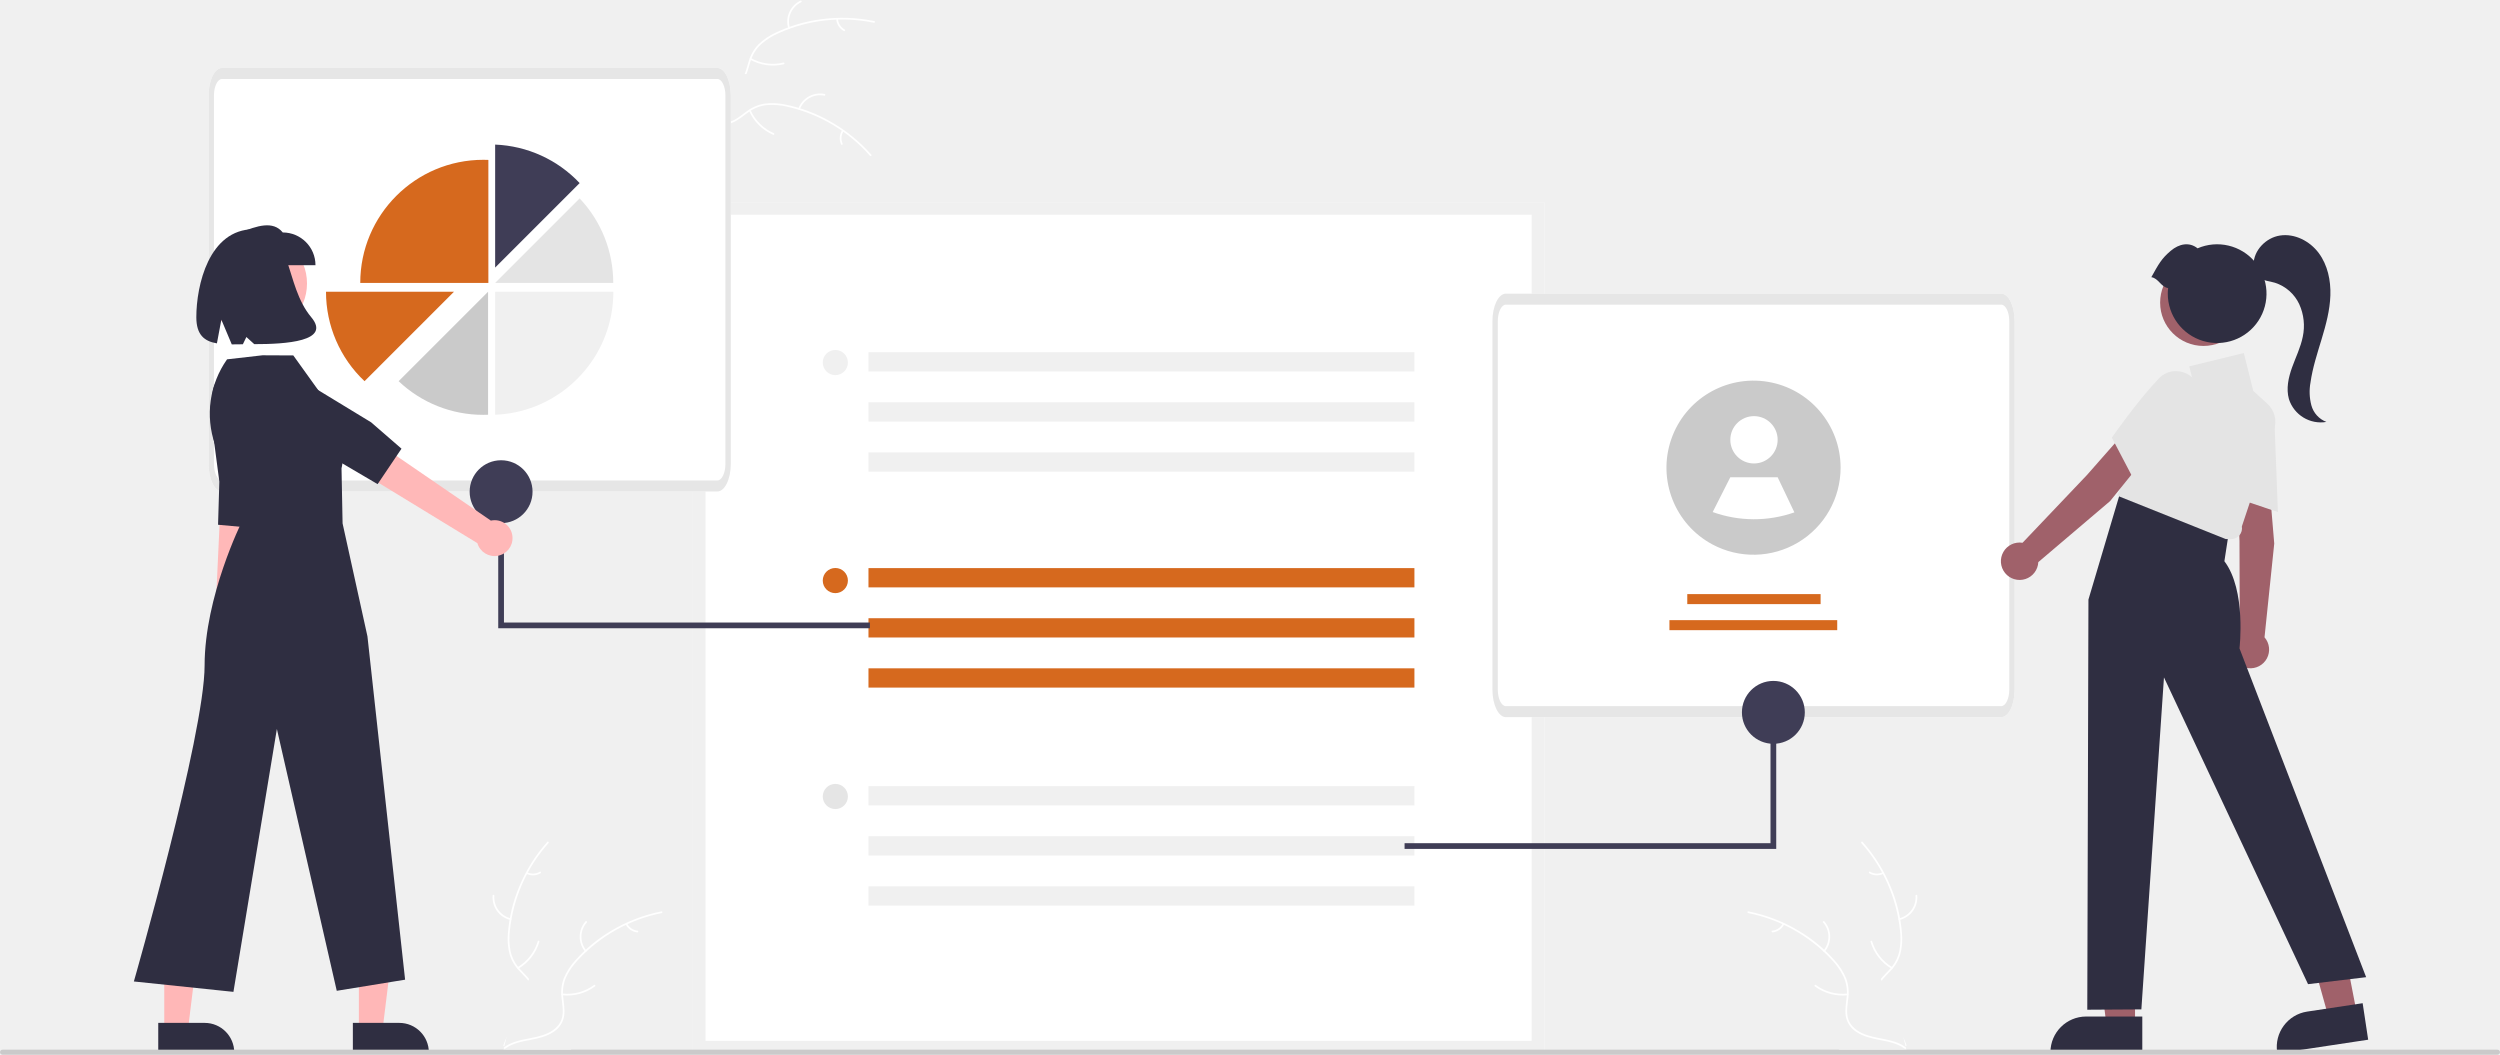
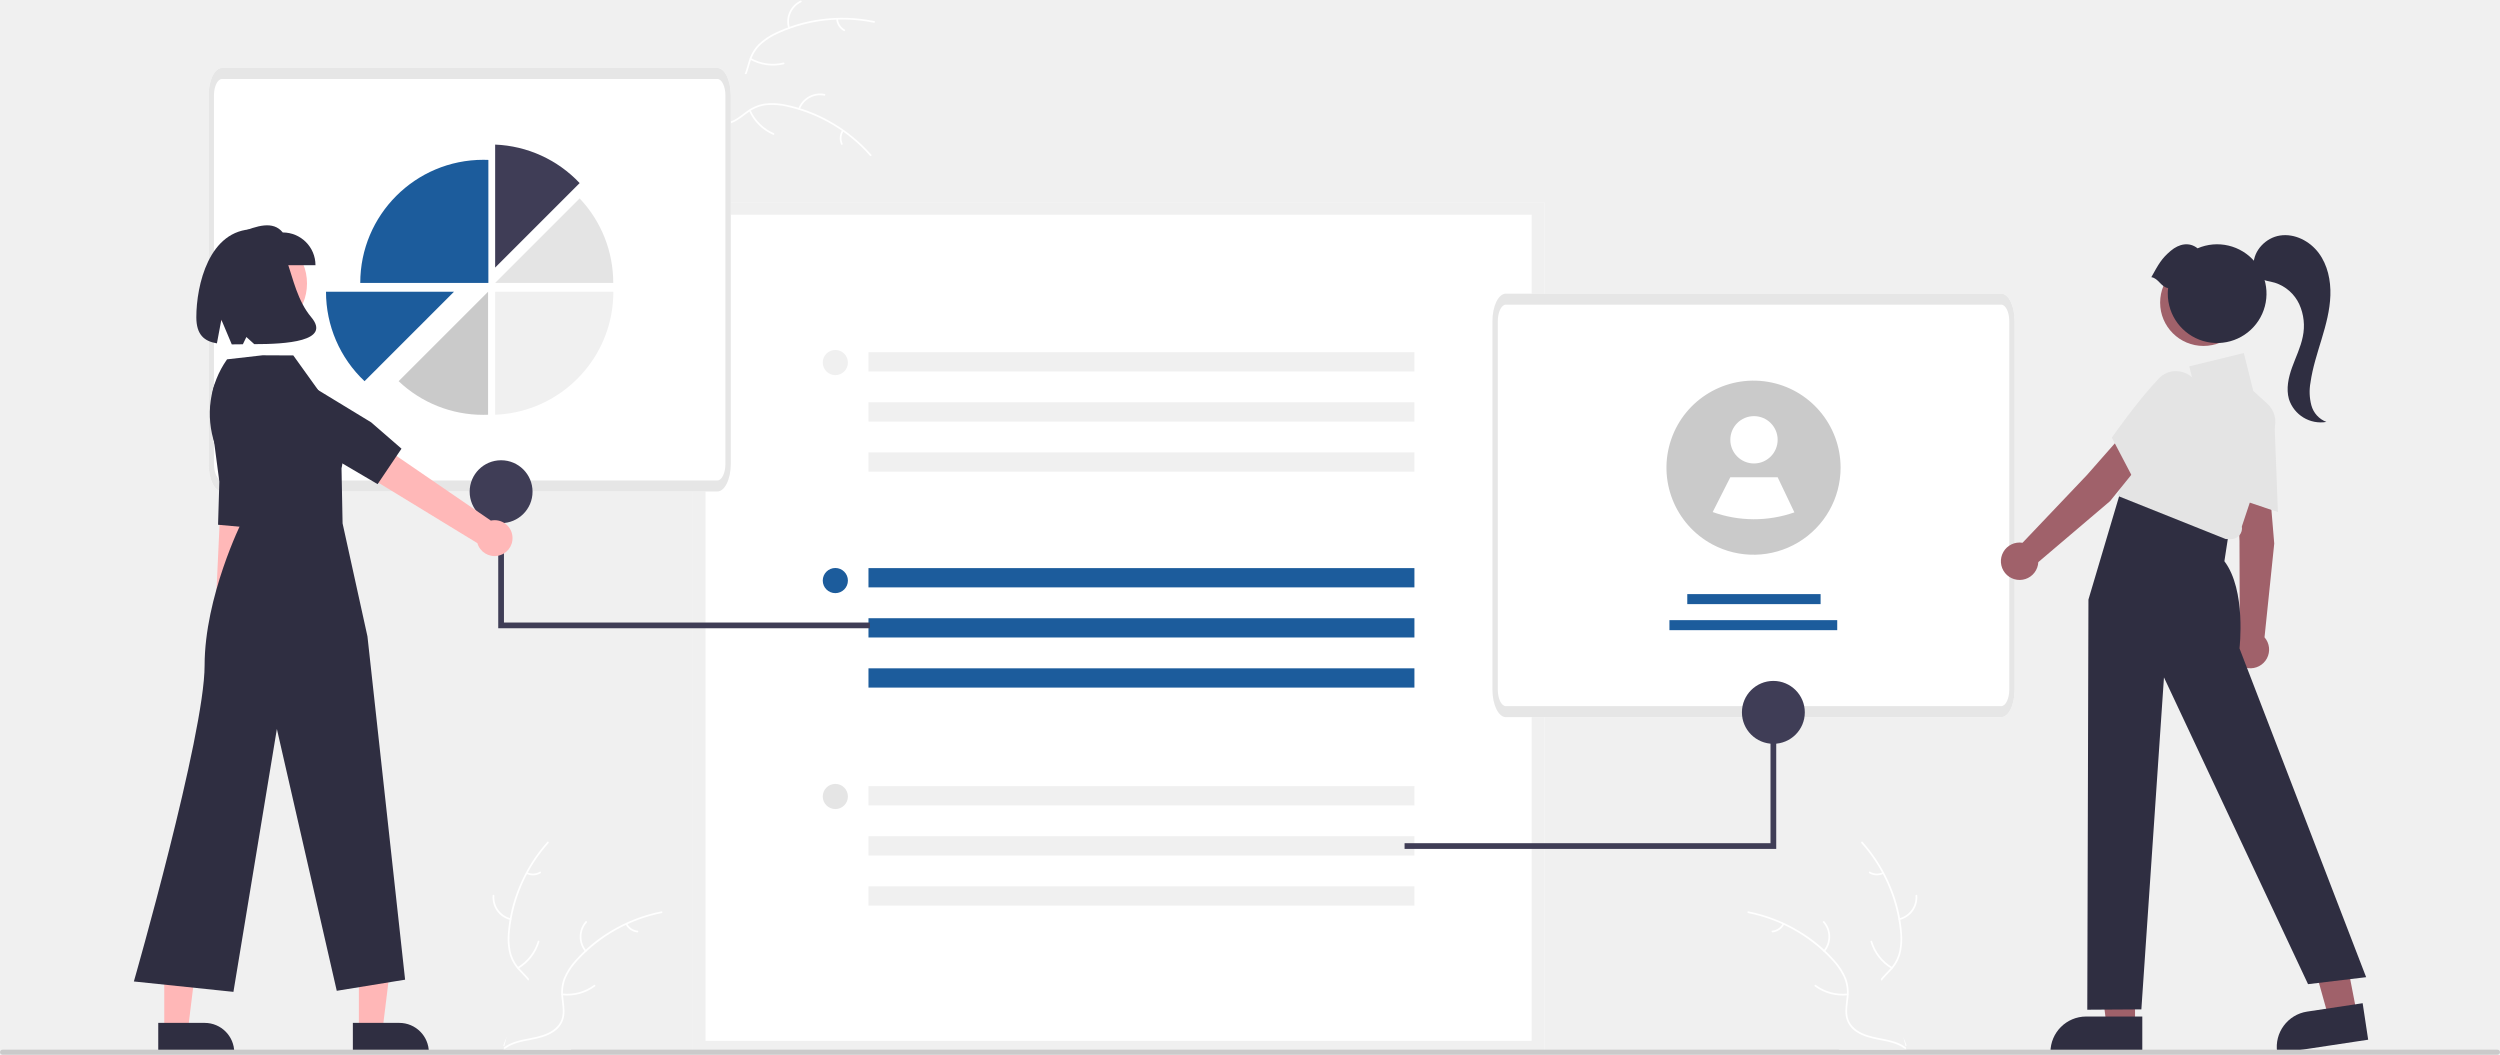
<svg xmlns="http://www.w3.org/2000/svg" data-name="Layer 1" width="997" height="420.619" viewBox="0 0 997 420.619">
  <path d="M405.689,243.604c14.478-6.132,32.627-5.457,44.472,4.882a72.442,72.442,0,0,0-43.053,24.903c-4.209,5.076-8.363,11.16-14.836,12.418-4.028.783-8.235-.565-11.674-2.804-3.438-2.239-6.237-5.312-8.995-8.35l-.96-.356C379.902,261.588,391.211,249.735,405.689,243.604Z" transform="translate(-101.5 -239.6907)" fill="#f0f0f0" />
  <path d="M449.98,248.761a61.918,61.918,0,0,0-37.872,4.121,26.664,26.664,0,0,0-7.075,4.442,15.293,15.293,0,0,0-4.236,6.844c-.772,2.427-1.281,4.999-2.63,7.196a9.364,9.364,0,0,1-6.388,4.223c-3.231.618-6.491.037-9.66-.641-3.518-.753-7.16-1.591-10.736-.708-.433.107-.574-.572-.141-.678,6.222-1.536,12.239,1.885,18.465,1.577,2.905-.144,5.784-1.164,7.524-3.611,1.521-2.139,2.048-4.791,2.809-7.255a16.319,16.319,0,0,1,3.893-6.846,24.65,24.65,0,0,1,6.878-4.698,60.072,60.072,0,0,1,17.999-5.341,63.016,63.016,0,0,1,21.392.718c.436.09.212.747-.22.657Z" transform="translate(-101.5 -239.6907)" fill="#fff" />
  <path d="M415.831,250.944a9.29,9.29,0,0,1,4.884-10.993c.402-.192.72.424.317.617a8.602,8.602,0,0,0-4.522,10.235c.128.427-.551.566-.678.141Z" transform="translate(-101.5 -239.6907)" fill="#fff" />
  <path d="M401.026,262.886a17.905,17.905,0,0,0,12.93,1.759c.434-.105.574.573.141.678a18.624,18.624,0,0,1-13.451-1.858c-.39-.219-.008-.797.38-.58Z" transform="translate(-101.5 -239.6907)" fill="#fff" />
  <path d="M435.681,247.289a5.258,5.258,0,0,0,2.714,4.187c.392.213.01.792-.38.58a5.893,5.893,0,0,1-3.012-4.625.358.358,0,0,1,.269-.41.348.348,0,0,1,.41.269Z" transform="translate(-101.5 -239.6907)" fill="#fff" />
  <path d="M448.744,301.702c-.249-.126-.497-.253-.751-.376a69.251,69.251,0,0,0-10.417-4.204c-.275-.091-.556-.179-.833-.261a73.005,73.005,0,0,0-26.726-2.859,70.898,70.898,0,0,0-10.642,1.669c-4.833,1.14-9.984,2.761-14.77,2.252a12.161,12.161,0,0,1-1.487-.235l-12.833-22.19c-.004-.065-.013-.127-.017-.193l-.553-.863c.178-.055.363-.109.54-.164.103-.032.209-.06.311-.092.069-.02.139-.04.201-.062.023-.007.046-.013.064-.017.062-.022.121-.036.178-.055q1.553-.452,3.117-.884c.005-.003.005-.003.013-.001a104.245,104.245,0,0,1,24.329-3.936c.246-.007.497-.017.749-.014a67.652,67.652,0,0,1,11.021.646,59.809,59.809,0,0,1,5.938,1.167,49.734,49.734,0,0,1,14.301,6.106c8.805,5.529,15.744,13.812,18.096,23.802C448.632,301.192,448.689,301.443,448.744,301.702Z" transform="translate(-101.5 -239.6907)" fill="#f0f0f0" />
  <path d="M448.434,301.815a61.918,61.918,0,0,0-32.72-19.511,26.664,26.664,0,0,0-8.324-.713,15.293,15.293,0,0,0-7.503,2.914c-2.078,1.473-4.033,3.22-6.432,4.162a9.364,9.364,0,0,1-7.643-.474c-2.952-1.452-5.206-3.878-7.327-6.328-2.356-2.719-4.759-5.581-8.146-7.029-.41-.175-.114-.802.296-.627,5.893,2.519,8.637,8.874,13.794,12.376,2.406,1.634,5.319,2.553,8.181,1.647,2.503-.792,4.52-2.592,6.611-4.101a16.319,16.319,0,0,1,7.23-3.123,24.65,24.65,0,0,1,8.321.39,60.072,60.072,0,0,1,17.587,6.572,63.016,63.016,0,0,1,16.648,13.453c.293.334-.28.724-.572.392Z" transform="translate(-101.5 -239.6907)" fill="#fff" />
  <path d="M419.854,282.998a9.29,9.29,0,0,1,10.518-5.837c.437.089.319.772-.118.683a8.602,8.602,0,0,0-9.773,5.45c-.155.418-.781.12-.627-.296Z" transform="translate(-101.5 -239.6907)" fill="#fff" />
  <path d="M400.843,283.619a17.905,17.905,0,0,0,9.265,9.189c.41.177.114.803-.296.627a18.624,18.624,0,0,1-9.621-9.582c-.18-.409.474-.641.652-.234Z" transform="translate(-101.5 -239.6907)" fill="#fff" />
  <path d="M437.904,292.03a5.258,5.258,0,0,0-.354,4.977c.185.407-.469.638-.652.234a5.893,5.893,0,0,1,.38-5.507.358.358,0,0,1,.461-.166.348.348,0,0,1,.166.461Z" transform="translate(-101.5 -239.6907)" fill="#fff" />
  <polygon points="851.45 409.096 840.089 409.096 834.684 365.272 851.452 365.273 851.45 409.096" fill="#a0616a" />
  <path d="M955.848,659.8l-36.635-.001v-.463a14.26,14.26,0,0,1,14.259-14.259h.001l22.375.001Z" transform="translate(-101.5 -239.6907)" fill="#2f2e41" />
  <polygon points="939.916 404.178 928.682 405.876 916.787 363.353 931.514 360.847 939.916 404.178" fill="#a0616a" />
  <path d="M1045.927,654.325l-36.223,5.475-.069-.458a14.26,14.26,0,0,1,11.967-16.23l.001-0,22.124-3.344Z" transform="translate(-101.5 -239.6907)" fill="#2f2e41" />
  <path d="M717.34,659.8H377.849v-339.491H717.34Z" transform="translate(-101.5 -239.6907)" fill="#fff" />
  <path d="M717.34,659.8H377.849v-339.491H717.34Zm-334.475-5.016H712.324V325.325H382.865Z" transform="translate(-101.5 -239.6907)" fill="#f0f0f0" />
-   <rect x="346.347" y="226.561" width="217.726" height="7.686" fill="#d6691e" />
-   <rect x="346.347" y="246.545" width="217.726" height="7.686" fill="#d6691e" />
-   <rect x="346.347" y="266.528" width="217.726" height="7.686" fill="#d6691e" />
-   <circle cx="333.131" cy="231.53" r="5.016" fill="#d6691e" />
+   <rect x="346.347" y="226.561" width="217.726" height="7.686" fill="#1c5c9c" />
+   <rect x="346.347" y="246.545" width="217.726" height="7.686" fill="#1c5c9c" />
+   <rect x="346.347" y="266.528" width="217.726" height="7.686" fill="#1c5c9c" />
+   <circle cx="333.131" cy="231.53" r="5.016" fill="#1c5c9c" />
  <rect x="346.347" y="140.454" width="217.726" height="7.686" fill="#f0f0f0" />
  <rect x="346.347" y="160.437" width="217.726" height="7.686" fill="#f0f0f0" />
  <rect x="346.347" y="180.421" width="217.726" height="7.686" fill="#f0f0f0" />
  <circle cx="333.131" cy="144.587" r="5.016" fill="#f0f0f0" />
  <rect x="346.347" y="313.505" width="217.726" height="7.686" fill="#f0f0f0" />
  <rect x="346.347" y="333.488" width="217.726" height="7.686" fill="#f0f0f0" />
  <rect x="346.347" y="353.471" width="217.726" height="7.686" fill="#f0f0f0" />
  <circle cx="333.131" cy="317.638" r="5.016" fill="#e5e5e5" />
-   <path id="a663a212-5a7a-4ecb-8a2f-6fa6ae0edb66-78" data-name="Path 138" d="M899.578,525.691H702.044c-2.959-.008-5.358-4.913-5.362-10.97V367.766c0-6.056,2.402-10.96,5.362-10.97H899.578c2.959.008,5.358,4.913,5.362,10.97V514.719C904.936,520.775,902.533,525.683,899.578,525.691Z" transform="translate(-101.5 -239.6907)" fill="#fff" />
-   <path id="a98f1666-d830-4ea5-aaaf-8bede3f0142e-79" data-name="Path 138" d="M899.578,525.691H702.044c-2.959-.008-5.358-4.913-5.362-10.97V367.766c0-6.056,2.402-10.96,5.362-10.97H899.578c2.959.008,5.358,4.913,5.362,10.97V514.719C904.936,520.775,902.533,525.683,899.578,525.691ZM702.044,361.184c-1.776,0-3.215,2.949-3.218,6.582v146.953c0,3.633,1.441,6.579,3.218,6.582H899.578c1.776,0,3.215-2.948,3.218-6.582V367.766c0-3.633-1.441-6.579-3.218-6.582Z" transform="translate(-101.5 -239.6907)" fill="#e6e6e6" />
-   <rect x="672.885" y="236.928" width="53.171" height="3.996" fill="#d6691e" />
-   <rect x="665.77" y="247.313" width="66.916" height="3.996" fill="#d6691e" />
+   <path id="a663a212-5a7a-4ecb-8a2f-6fa6ae0edb66-38" data-name="Path 138" d="M899.578,525.691H702.044c-2.959-.008-5.358-4.913-5.362-10.97V367.766c0-6.056,2.402-10.96,5.362-10.97H899.578c2.959.008,5.358,4.913,5.362,10.97V514.719C904.936,520.775,902.533,525.683,899.578,525.691Z" transform="translate(-101.5 -239.6907)" fill="#fff" />
+   <path id="a98f1666-d830-4ea5-aaaf-8bede3f0142e-39" data-name="Path 138" d="M899.578,525.691H702.044c-2.959-.008-5.358-4.913-5.362-10.97V367.766c0-6.056,2.402-10.96,5.362-10.97H899.578c2.959.008,5.358,4.913,5.362,10.97V514.719C904.936,520.775,902.533,525.683,899.578,525.691ZM702.044,361.184c-1.776,0-3.215,2.949-3.218,6.582v146.953c0,3.633,1.441,6.579,3.218,6.582H899.578c1.776,0,3.215-2.948,3.218-6.582V367.766c0-3.633-1.441-6.579-3.218-6.582Z" transform="translate(-101.5 -239.6907)" fill="#e6e6e6" />
+   <rect x="672.885" y="236.928" width="53.171" height="3.996" fill="#1c5c9c" />
+   <rect x="665.77" y="247.313" width="66.916" height="3.996" fill="#1c5c9c" />
  <path d="M835.529,426.205a34.731,34.731,0,0,1-51.18,30.575l-.007-.007a34.72,34.72,0,1,1,51.187-30.569Z" transform="translate(-101.5 -239.6907)" fill="#cacaca" />
  <circle cx="699.488" cy="175.391" r="9.438" fill="#fff" />
  <path d="M817.103,444.021a48.645,48.645,0,0,1-32.577-.126l-.007-.005,7.031-13.879h18.876Z" transform="translate(-101.5 -239.6907)" fill="#fff" />
  <polygon points="560.144 338.547 708.36 338.547 708.36 273.559 706.079 273.559 706.079 336.266 560.144 336.266 560.144 338.547" fill="#3f3d56" />
  <circle cx="707.22" cy="284.089" r="12.541" fill="#3f3d56" />
-   <path id="afd00def-263c-4571-9f5d-7c41b30310dc-80" data-name="Path 138" d="M387.578,435.691H190.044c-2.959-.008-5.358-4.913-5.362-10.97V277.766c0-6.056,2.402-10.96,5.362-10.97H387.578c2.959.008,5.358,4.913,5.362,10.97V424.719C392.936,430.775,390.533,435.683,387.578,435.691Z" transform="translate(-101.5 -239.6907)" fill="#fff" />
-   <path id="e92130d0-80d8-429c-a3ca-73c1ffe05a6e-81" data-name="Path 138" d="M387.578,435.691H190.044c-2.959-.008-5.358-4.913-5.362-10.97V277.766c0-6.056,2.402-10.96,5.362-10.97H387.578c2.959.008,5.358,4.913,5.362,10.97V424.719C392.936,430.775,390.533,435.683,387.578,435.691ZM190.044,271.184c-1.776,0-3.215,2.949-3.218,6.582v146.953c0,3.633,1.441,6.579,3.218,6.582H387.578c1.776,0,3.215-2.948,3.218-6.582V277.766c0-3.633-1.441-6.579-3.218-6.582Z" transform="translate(-101.5 -239.6907)" fill="#e6e6e6" />
+   <path id="afd00def-263c-4571-9f5d-7c41b30310dc-40" data-name="Path 138" d="M387.578,435.691H190.044c-2.959-.008-5.358-4.913-5.362-10.97V277.766c0-6.056,2.402-10.96,5.362-10.97H387.578c2.959.008,5.358,4.913,5.362,10.97V424.719C392.936,430.775,390.533,435.683,387.578,435.691Z" transform="translate(-101.5 -239.6907)" fill="#fff" />
+   <path id="e92130d0-80d8-429c-a3ca-73c1ffe05a6e-41" data-name="Path 138" d="M387.578,435.691H190.044c-2.959-.008-5.358-4.913-5.362-10.97V277.766c0-6.056,2.402-10.96,5.362-10.97H387.578c2.959.008,5.358,4.913,5.362,10.97V424.719C392.936,430.775,390.533,435.683,387.578,435.691ZM190.044,271.184c-1.776,0-3.215,2.949-3.218,6.582v146.953c0,3.633,1.441,6.579,3.218,6.582H387.578c1.776,0,3.215-2.948,3.218-6.582V277.766c0-3.633-1.441-6.579-3.218-6.582Z" transform="translate(-101.5 -239.6907)" fill="#e6e6e6" />
  <path d="M332.664,312.705a48.949,48.949,0,0,0-33.701-15.35v49.051Z" transform="translate(-101.5 -239.6907)" fill="#3f3d56" />
  <path d="M332.664,318.813l-33.701,33.701h47.098A48.923,48.923,0,0,0,332.664,318.813Z" transform="translate(-101.5 -239.6907)" fill="#e4e4e4" />
  <path d="M346.111,356.038a49.226,49.226,0,0,1-.845,9.113c-.044.238-.09.473-.138.709a48.694,48.694,0,0,1-5.682,14.889c-.143.248-.291.495-.44.738v.002A49.246,49.246,0,0,1,329.148,393.152c-.192.168-.384.333-.578.495a48.88,48.88,0,0,1-29.608,11.441V356.038Z" transform="translate(-101.5 -239.6907)" fill="#f0f0f0" />
  <path d="M294.198,405.131c.652,0,1.3-.017,1.946-.042v-49.053l-35.673,35.673A48.924,48.924,0,0,0,294.198,405.131Z" transform="translate(-101.5 -239.6907)" fill="#cacaca" />
-   <path d="M294.265,303.419a49.094,49.094,0,0,0-49.094,49.094h51.091V303.463C295.599,303.437,294.934,303.419,294.265,303.419Z" transform="translate(-101.5 -239.6907)" fill="#d6691e" />
-   <path d="M282.552,356.038l-10.322,10.322-.338.338-.007.007-9.001,8.999-.342.342-9.725,9.725-.342.342v.002l-5.597,5.594a48.953,48.953,0,0,1-15.368-35.671Z" transform="translate(-101.5 -239.6907)" fill="#d6691e" />
+   <path d="M294.265,303.419a49.094,49.094,0,0,0-49.094,49.094h51.091V303.463C295.599,303.437,294.934,303.419,294.265,303.419Z" transform="translate(-101.5 -239.6907)" fill="#1c5c9c" />
+   <path d="M282.552,356.038l-10.322,10.322-.338.338-.007.007-9.001,8.999-.342.342-9.725,9.725-.342.342v.002l-5.597,5.594a48.953,48.953,0,0,1-15.368-35.671Z" transform="translate(-101.5 -239.6907)" fill="#1c5c9c" />
  <polygon points="346.913 250.547 198.698 250.547 198.698 185.559 200.978 185.559 200.978 248.266 346.913 248.266 346.913 250.547" fill="#3f3d56" />
  <circle cx="199.838" cy="196.089" r="12.541" fill="#3f3d56" />
  <path d="M1006.385,431.608l-12.615,3.305.839,20.453.104,37.238a7.463,7.463,0,1,0,9.877,1.241l3.877-37.374Z" transform="translate(-101.5 -239.6907)" fill="#a0616a" />
  <path d="M1009.915,443.906l-18.439-6.209-.043-.278c-.027-.175-2.732-17.639-2.699-29.62a9.18,9.18,0,0,1,3.06-7.099,9.628,9.628,0,0,1,10.422-1.676,10.298,10.298,0,0,1,6.366,9.158Z" transform="translate(-101.5 -239.6907)" fill="#e4e4e4" />
  <path d="M975.611,442.192l-28.203-7.3-13.037,43.907-.463,163.569,21.567-.135,9.015-132.389,57.458,122.329,23.168-2.78L994.609,498.26s2.78-23.168-6.024-34.753l1.853-12.048Z" transform="translate(-101.5 -239.6907)" fill="#2f2e41" />
  <path d="M991.274,454.703l-2.134-.033-43.341-17.324,20.735-46.181,9.844,1.789-1.792-7.169,21.752-5.317,3.785,15.138,5.585,5.076a9.819,9.819,0,0,1,2.708,10.363l-12.864,38.594a4.337,4.337,0,0,1-4.276,5.064Z" transform="translate(-101.5 -239.6907)" fill="#e4e4e4" />
  <path d="M958.679,420.123l-11.402-6.329-13.527,15.363-25.658,26.988a7.463,7.463,0,1,0,6.281,7.722l28.63-24.335Z" transform="translate(-101.5 -239.6907)" fill="#a0616a" />
  <path d="M952.732,431.451l-9.037-17.23.161-.231c.101-.145,10.215-14.638,18.518-23.275a9.18,9.18,0,0,1,7.117-3.017,9.633,9.633,0,0,1,8.691,5.99,10.297,10.297,0,0,1-1.727,11.018Z" transform="translate(-101.5 -239.6907)" fill="#e4e4e4" />
  <circle cx="878.743" cy="120.678" r="17.283" fill="#a0616a" />
  <path d="M959.446,350.235c2.906-5.203,4.018-7.376,7.766-10.54,3.314-2.798,7.39-3.62,10.677-.969a19.688,19.688,0,1,1-11.88,18.072,19.851,19.851,0,0,1,.134-2.226C963.286,354.171,962.304,350.636,959.446,350.235Z" transform="translate(-101.5 -239.6907)" fill="#2f2e41" />
  <path d="M195.092,501.322a6.492,6.492,0,0,0,1.546-9.835l8.437-84.666-14.088.935-3.903,83.37a6.528,6.528,0,0,0,8.008,10.196Z" transform="translate(-101.5 -239.6907)" fill="#ffb8b8" />
  <path d="M185.279,403.686l3.694,28.072-.513,17.205,15.495,1.419,3.105-14.31,1.711-37.884a11.305,11.305,0,0,0-9.988-11.74h0a11.305,11.305,0,0,0-12.513,9.747Z" transform="translate(-101.5 -239.6907)" fill="#2f2e41" />
  <polygon points="143.119 410.998 152.518 410.998 156.989 374.744 143.117 374.744 143.119 410.998" fill="#ffb7b7" />
  <path d="M242.221,647.62l18.511-.001h.001a11.797,11.797,0,0,1,11.796,11.796v.383l-30.307.001Z" transform="translate(-101.5 -239.6907)" fill="#2f2e41" />
  <polygon points="65.508 410.998 74.907 410.998 79.378 374.744 65.506 374.744 65.508 410.998" fill="#ffb7b7" />
  <path d="M164.61,647.62l18.511-.001h.001a11.797,11.797,0,0,1,11.796,11.796v.383l-30.307.001Z" transform="translate(-101.5 -239.6907)" fill="#2f2e41" />
  <circle cx="102.058" cy="113.036" r="20.378" fill="#ffb8b8" />
  <path d="M206.191,381.378l-14.142,1.616,0,0a37.633,37.633,0,0,0-4.812,33.982l10.671,30.87s-14.813,29.696-14.813,57.268-28.211,125.988-28.211,125.988L194.593,635.244l17.327-104.841,23.877,104.419,27.258-4.437L248.041,493.48l-9.92-45.061-.423-21.975s4.218-16.489-6.339-27.046l-12.889-17.96Z" transform="translate(-101.5 -239.6907)" fill="#2f2e41" />
  <path d="M305.888,453.971a7.114,7.114,0,0,0-8.635-6.665l-76.902-52.697-6.522,14.028L291.875,456.296a7.152,7.152,0,0,0,14.013-2.324Z" transform="translate(-101.5 -239.6907)" fill="#ffb8b8" />
  <path d="M206.912,411.977l28.917,11.236,16.26,9.554,9.524-14.14-12.113-10.52-35.497-21.596a12.387,12.387,0,0,0-16.54,3.414l0,0a12.387,12.387,0,0,0,2.775,17.156Z" transform="translate(-101.5 -239.6907)" fill="#2f2e41" />
  <path d="M227.313,345.449H197.367V332.396c6.573-2.611,13.004-4.832,16.892,0a13.053,13.053,0,0,1,13.053,13.053Z" transform="translate(-101.5 -239.6907)" fill="#2f2e41" />
  <path d="M202.709,331.092c-17.902.079-22.913,22.439-22.913,35.099,0,7.06,3.193,9.585,8.21,10.439l1.772-9.45,4.15,9.856c1.409.007,2.89-.02,4.425-.049l1.407-2.897,3.138,2.845c12.567.019,30.829-1.103,22.724-10.745C214.764,353.274,218.313,331.023,202.709,331.092Z" transform="translate(-101.5 -239.6907)" fill="#2f2e41" />
  <path d="M1023.278,401.362a20.994,20.994,0,0,1-.346-9.178c.835-5.886,2.713-11.563,4.432-17.254,1.718-5.691,3.293-11.494,3.492-17.435.198-5.941-1.09-12.1-4.632-16.874-3.543-4.774-9.583-7.902-15.459-7.004-5.615.858-10.518,5.922-10.547,11.541-1.005,1.819.293,4.302,2.142,5.381,1.939,1.131,4.277,1.282,6.428,1.925a16.115,16.115,0,0,1,9.657,8.547,20.834,20.834,0,0,1,1.4,12.977c-.847,4.229-2.796,8.142-4.256,12.2-1.461,4.058-2.438,8.513-1.264,12.663a13.336,13.336,0,0,0,14.946,9.107A9.846,9.846,0,0,1,1023.278,401.362Z" transform="translate(-101.5 -239.6907)" fill="#2f2e41" />
  <path d="M1097.5,660.309h-995a1,1,0,0,1,0-2h995a1,1,0,0,1,0,2Z" transform="translate(-101.5 -239.6907)" fill="#cacaca" />
  <path d="M870.464,611.694c-1.94-15.603-11.61-30.976-26.49-36.054a72.442,72.442,0,0,1-.004,49.736c-2.287,6.185-5.474,12.826-3.323,19.06,1.338,3.879,4.612,6.846,8.271,8.702,3.66,1.856,7.721,2.74,11.731,3.607l.789.653C867.806,643.021,872.404,627.297,870.464,611.694Z" transform="translate(-101.5 -239.6907)" fill="#f0f0f0" />
  <path d="M843.826,575.935a61.918,61.918,0,0,1,15.393,34.848,26.664,26.664,0,0,1-.303,8.349,15.293,15.293,0,0,1-3.804,7.093c-1.714,1.884-3.686,3.612-4.913,5.879a9.364,9.364,0,0,0-.457,7.644c1.083,3.106,3.218,5.638,5.391,8.041,2.413,2.668,4.962,5.402,5.988,8.94.124.429.782.211.658-.217-1.785-6.155-7.76-9.651-10.609-15.195-1.33-2.587-1.888-5.59-.641-8.321,1.09-2.388,3.122-4.172,4.874-6.064a16.319,16.319,0,0,0,3.977-6.797,24.65,24.65,0,0,0,.623-8.306,60.071,60.071,0,0,0-4.387-18.255,63.016,63.016,0,0,0-11.331-18.159c-.296-.332-.753.19-.459.52Z" transform="translate(-101.5 -239.6907)" fill="#fff" />
  <path d="M859.032,606.589a9.29,9.29,0,0,0,7.071-9.731c-.035-.444-.728-.41-.692.035a8.602,8.602,0,0,1-6.596,9.039c-.434.103-.214.761.217.658Z" transform="translate(-101.5 -239.6907)" fill="#fff" />
  <path d="M856.107,625.384a17.905,17.905,0,0,1-7.996-10.312c-.126-.428-.784-.21-.658.217a18.624,18.624,0,0,0,8.342,10.714c.384.228.694-.392.312-.619Z" transform="translate(-101.5 -239.6907)" fill="#fff" />
  <path d="M852.259,587.576a5.258,5.258,0,0,1-4.983-.253c-.381-.233-.69.388-.312.619a5.892,5.892,0,0,0,5.512.292.358.358,0,0,0,.22-.438.348.348,0,0,0-.438-.22Z" transform="translate(-101.5 -239.6907)" fill="#fff" />
  <path d="M798.616,603.509c.234.152.468.304.702.462a69.252,69.252,0,0,1,8.854,6.913c.216.193.433.392.643.591a73.006,73.006,0,0,1,15.855,21.704,70.897,70.897,0,0,1,3.884,10.048c1.433,4.755,2.608,10.024,5.445,13.914a12.163,12.163,0,0,0,.948,1.17h25.634c.058-.029.117-.053.175-.082l1.023.047c-.041-.181-.088-.368-.129-.55-.023-.105-.053-.211-.076-.316-.017-.07-.035-.14-.047-.205-.006-.023-.012-.047-.017-.064-.012-.064-.029-.123-.041-.181q-.386-1.57-.795-3.141c0-.006,0-.006-.006-.012a104.244,104.244,0,0,0-8.773-23.031c-.117-.216-.234-.439-.363-.655a67.653,67.653,0,0,0-6.077-9.217,59.811,59.811,0,0,0-3.983-4.556,49.734,49.734,0,0,0-12.446-9.323c-9.194-4.854-19.838-6.714-29.664-3.749C799.113,603.351,798.867,603.427,798.616,603.509Z" transform="translate(-101.5 -239.6907)" fill="#f0f0f0" />
  <path d="M798.674,603.834a61.918,61.918,0,0,1,33.271,18.556,26.664,26.664,0,0,1,4.784,6.849,15.293,15.293,0,0,1,1.234,7.954c-.235,2.536-.769,5.103-.383,7.652a9.364,9.364,0,0,0,4.237,6.379c2.735,1.828,5.963,2.564,9.146,3.175,3.533.678,7.214,1.326,10.163,3.533.357.267.751-.303.395-.57-5.131-3.84-12.006-3.034-17.619-5.745-2.619-1.265-4.873-3.327-5.522-6.257-.567-2.563-.019-5.21.241-7.776a16.319,16.319,0,0,0-.917-7.822,24.65,24.65,0,0,0-4.503-7.007A60.072,60.072,0,0,0,818.707,610.82a63.016,63.016,0,0,0-19.98-7.677c-.436-.087-.487.605-.053.691Z" transform="translate(-101.5 -239.6907)" fill="#fff" />
  <path d="M829.271,619.154a9.29,9.29,0,0,0-.213-12.027c-.296-.334-.828.11-.532.444a8.602,8.602,0,0,1,.175,11.188c-.284.344.287.736.57.395Z" transform="translate(-101.5 -239.6907)" fill="#fff" />
  <path d="M838.251,635.922a17.905,17.905,0,0,1-12.593-3.42c-.358-.266-.752.304-.395.57a18.624,18.624,0,0,0,13.111,3.532c.444-.049.318-.731-.124-.682Z" transform="translate(-101.5 -239.6907)" fill="#fff" />
  <path d="M812.415,608.051a5.258,5.258,0,0,1-4.131,2.798c-.444.044-.318.725.124.682a5.893,5.893,0,0,0,4.577-3.085.358.358,0,0,0-.088-.482.348.348,0,0,0-.482.088Z" transform="translate(-101.5 -239.6907)" fill="#fff" />
  <path d="M293.594,611.694c1.94-15.603,11.61-30.976,26.49-36.054a72.442,72.442,0,0,0,.004,49.736c2.287,6.185,5.474,12.826,3.323,19.06-1.338,3.879-4.612,6.846-8.271,8.702-3.66,1.856-7.721,2.74-11.731,3.607l-.789.653C296.252,643.021,291.653,627.297,293.594,611.694Z" transform="translate(-101.5 -239.6907)" fill="#f0f0f0" />
  <path d="M320.232,575.935A61.918,61.918,0,0,0,304.839,610.783a26.664,26.664,0,0,0,.303,8.349,15.293,15.293,0,0,0,3.804,7.093c1.714,1.884,3.686,3.612,4.913,5.879a9.364,9.364,0,0,1,.457,7.644c-1.083,3.106-3.217,5.638-5.391,8.041-2.413,2.668-4.962,5.402-5.988,8.94-.124.429-.782.211-.658-.217,1.785-6.155,7.76-9.651,10.609-15.195,1.33-2.587,1.888-5.59.641-8.321-1.09-2.388-3.122-4.172-4.874-6.064a16.319,16.319,0,0,1-3.977-6.797,24.65,24.65,0,0,1-.623-8.306,60.071,60.071,0,0,1,4.387-18.255,63.016,63.016,0,0,1,11.331-18.159c.296-.332.753.19.459.52Z" transform="translate(-101.5 -239.6907)" fill="#fff" />
  <path d="M305.026,606.589a9.29,9.29,0,0,1-7.071-9.731c.035-.444.728-.41.692.035a8.602,8.602,0,0,0,6.596,9.039c.434.103.214.761-.217.658Z" transform="translate(-101.5 -239.6907)" fill="#fff" />
  <path d="M307.951,625.384a17.905,17.905,0,0,0,7.996-10.312c.126-.428.784-.21.658.217a18.624,18.624,0,0,1-8.342,10.714c-.384.228-.694-.392-.312-.619Z" transform="translate(-101.5 -239.6907)" fill="#fff" />
  <path d="M311.799,587.576a5.258,5.258,0,0,0,4.983-.253c.381-.233.69.388.312.619a5.892,5.892,0,0,1-5.512.292.358.358,0,0,1-.22-.438.348.348,0,0,1,.438-.22Z" transform="translate(-101.5 -239.6907)" fill="#fff" />
  <path d="M365.441,603.509c-.234.152-.468.304-.702.462a69.251,69.251,0,0,0-8.854,6.913c-.216.193-.433.392-.643.591a73.005,73.005,0,0,0-15.855,21.704,70.897,70.897,0,0,0-3.884,10.048c-1.433,4.755-2.608,10.024-5.445,13.914a12.163,12.163,0,0,1-.948,1.17H303.476c-.058-.029-.117-.053-.175-.082l-1.023.047c.041-.181.088-.368.129-.55.023-.105.053-.211.076-.316.017-.07.035-.14.047-.205.006-.023.012-.047.017-.064.012-.064.029-.123.041-.181q.386-1.57.795-3.141c0-.006,0-.006.006-.012a104.244,104.244,0,0,1,8.773-23.031c.117-.216.234-.439.363-.655a67.652,67.652,0,0,1,6.077-9.217,59.806,59.806,0,0,1,3.983-4.556,49.734,49.734,0,0,1,12.446-9.323c9.194-4.854,19.838-6.714,29.664-3.749C364.944,603.351,365.19,603.427,365.441,603.509Z" transform="translate(-101.5 -239.6907)" fill="#f0f0f0" />
  <path d="M365.384,603.834a61.918,61.918,0,0,0-33.271,18.556,26.664,26.664,0,0,0-4.784,6.849,15.293,15.293,0,0,0-1.234,7.954c.235,2.536.769,5.103.383,7.652a9.364,9.364,0,0,1-4.237,6.379c-2.735,1.828-5.963,2.564-9.146,3.175-3.533.678-7.214,1.326-10.163,3.533-.357.267-.751-.303-.395-.57,5.131-3.84,12.006-3.034,17.619-5.745,2.619-1.265,4.873-3.327,5.522-6.257.567-2.563.019-5.21-.241-7.776a16.319,16.319,0,0,1,.917-7.822,24.65,24.65,0,0,1,4.503-7.007,60.071,60.071,0,0,1,14.494-11.934,63.016,63.016,0,0,1,19.98-7.677c.436-.087.487.605.053.691Z" transform="translate(-101.5 -239.6907)" fill="#fff" />
  <path d="M334.787,619.154a9.29,9.29,0,0,1,.213-12.027c.296-.334.828.11.532.444a8.602,8.602,0,0,0-.175,11.188c.284.344-.287.736-.57.395Z" transform="translate(-101.5 -239.6907)" fill="#fff" />
  <path d="M325.806,635.922a17.905,17.905,0,0,0,12.593-3.42c.358-.266.752.304.395.57a18.624,18.624,0,0,1-13.111,3.532c-.444-.049-.318-.731.124-.682Z" transform="translate(-101.5 -239.6907)" fill="#fff" />
  <path d="M351.642,608.051a5.258,5.258,0,0,0,4.131,2.798c.444.044.318.725-.124.682a5.892,5.892,0,0,1-4.577-3.085.358.358,0,0,1,.088-.482.348.348,0,0,1,.482.088Z" transform="translate(-101.5 -239.6907)" fill="#fff" />
</svg>
